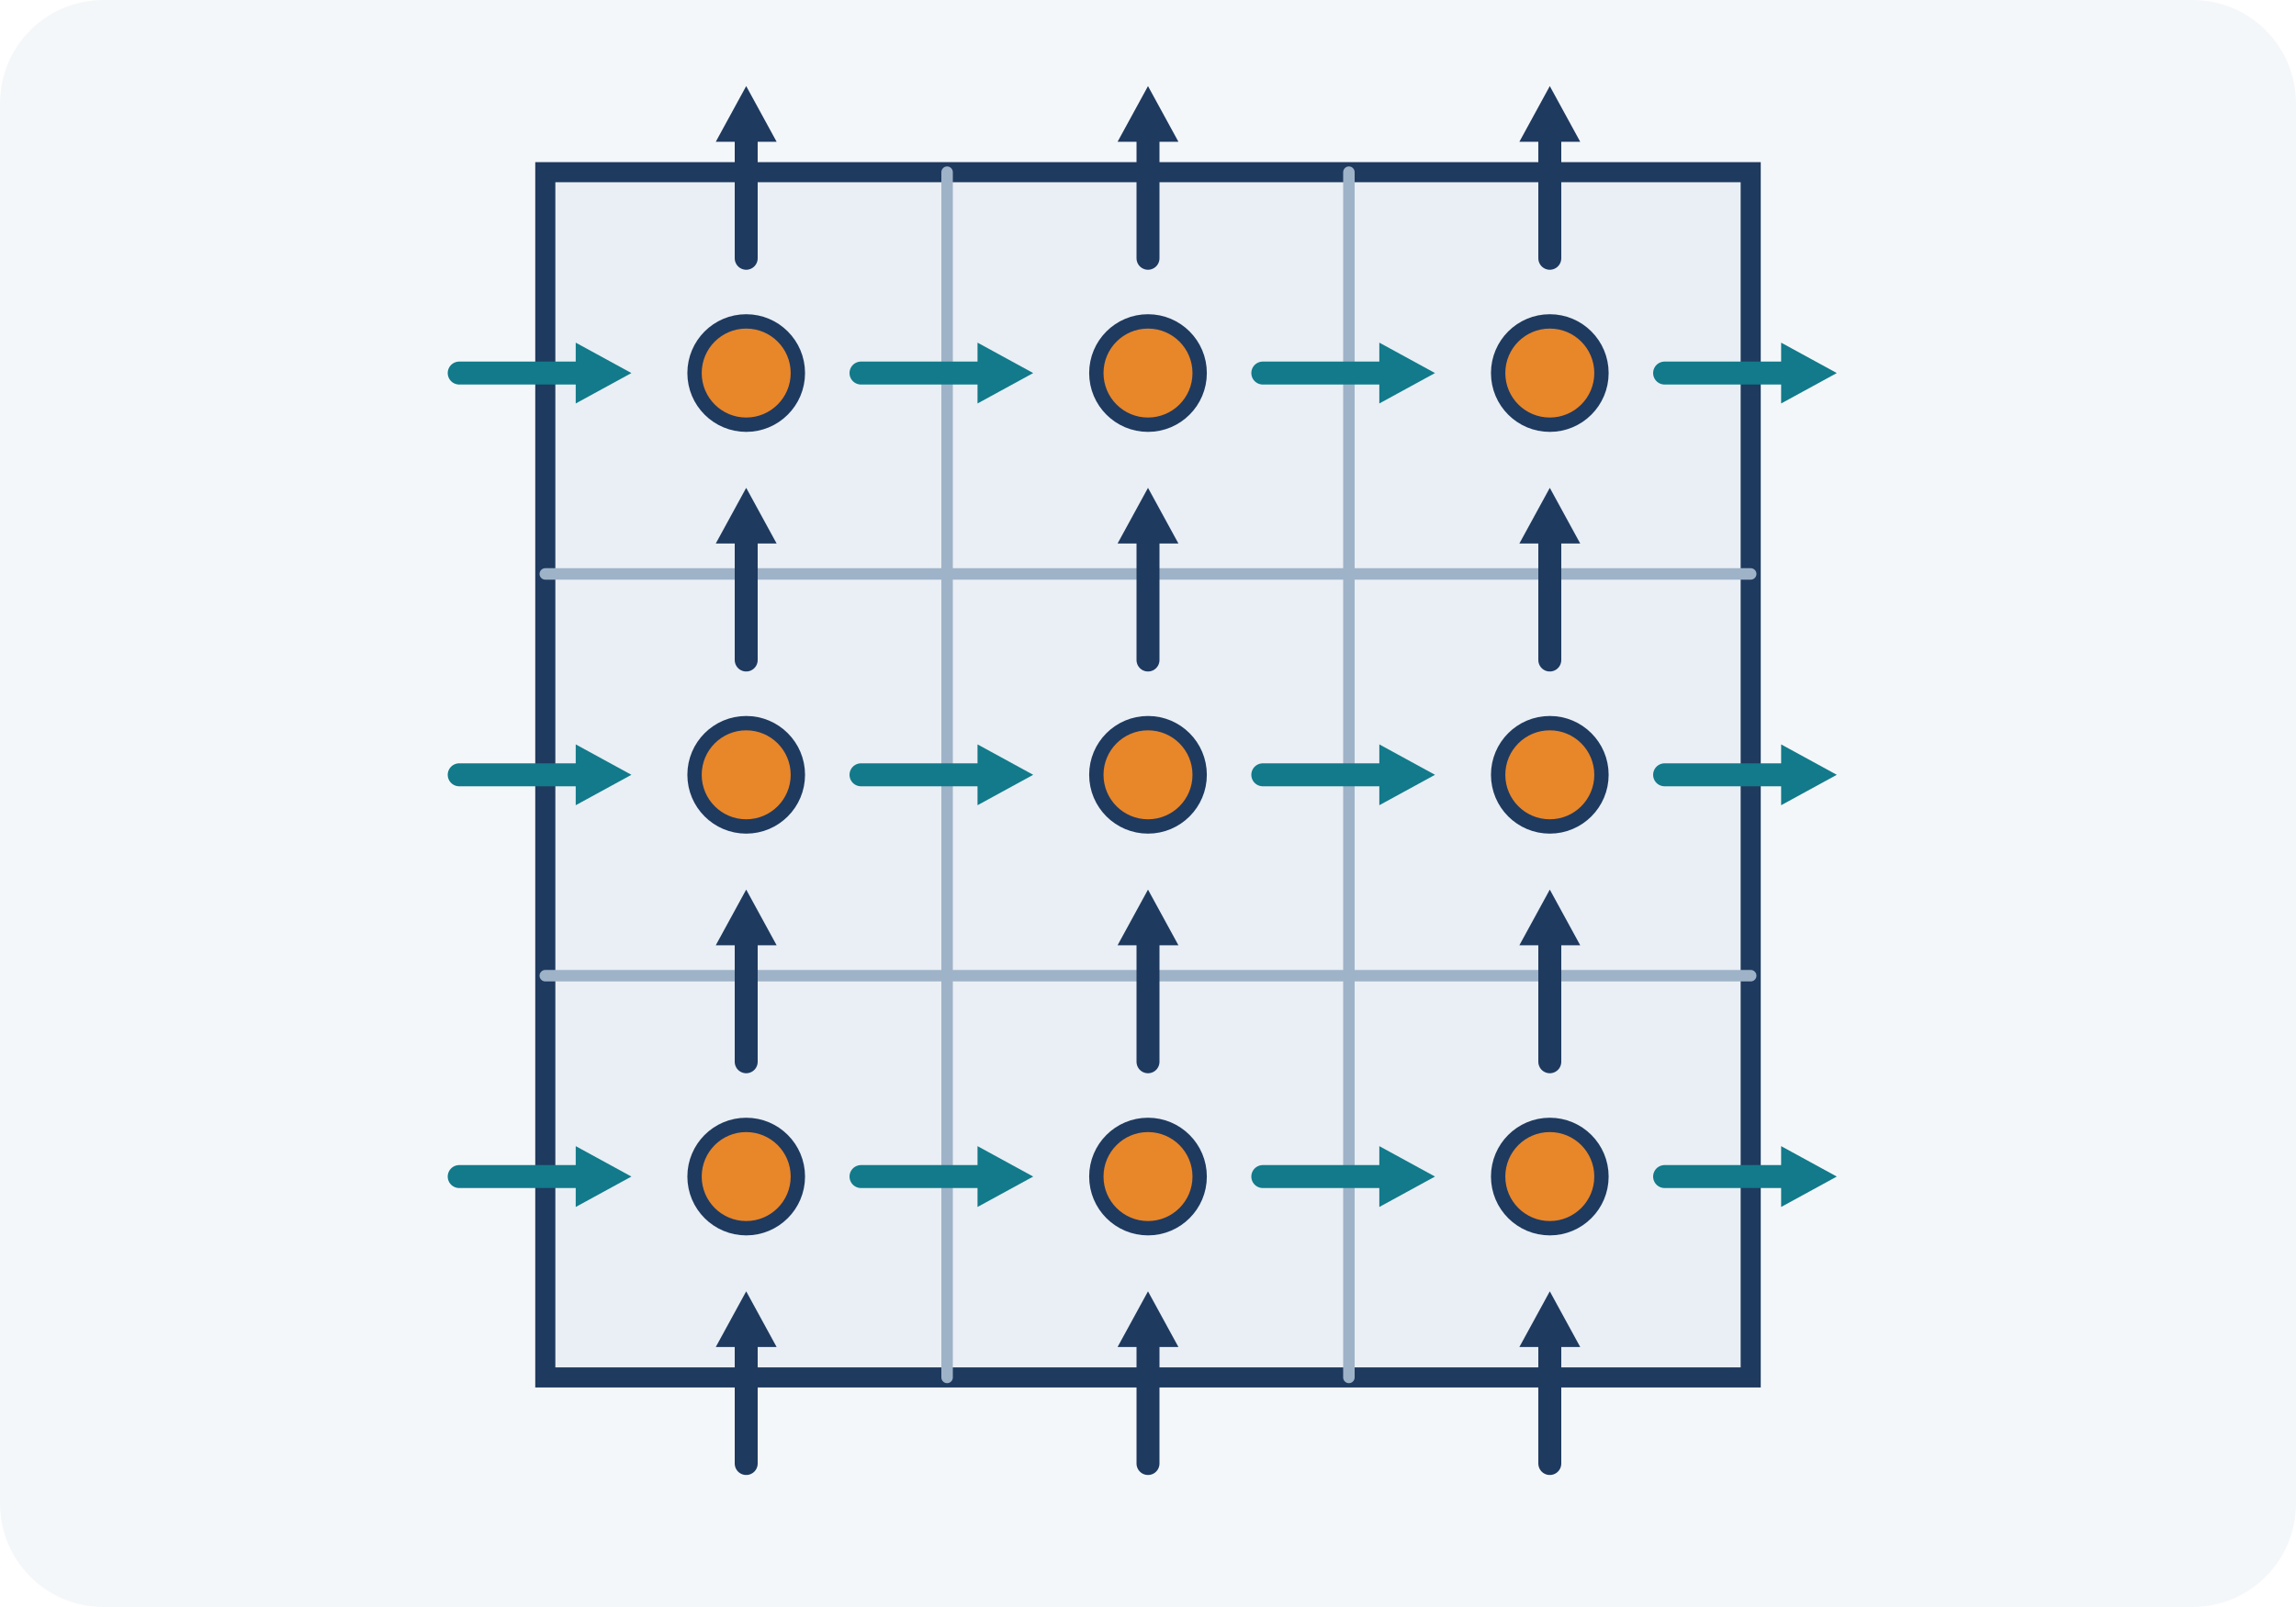
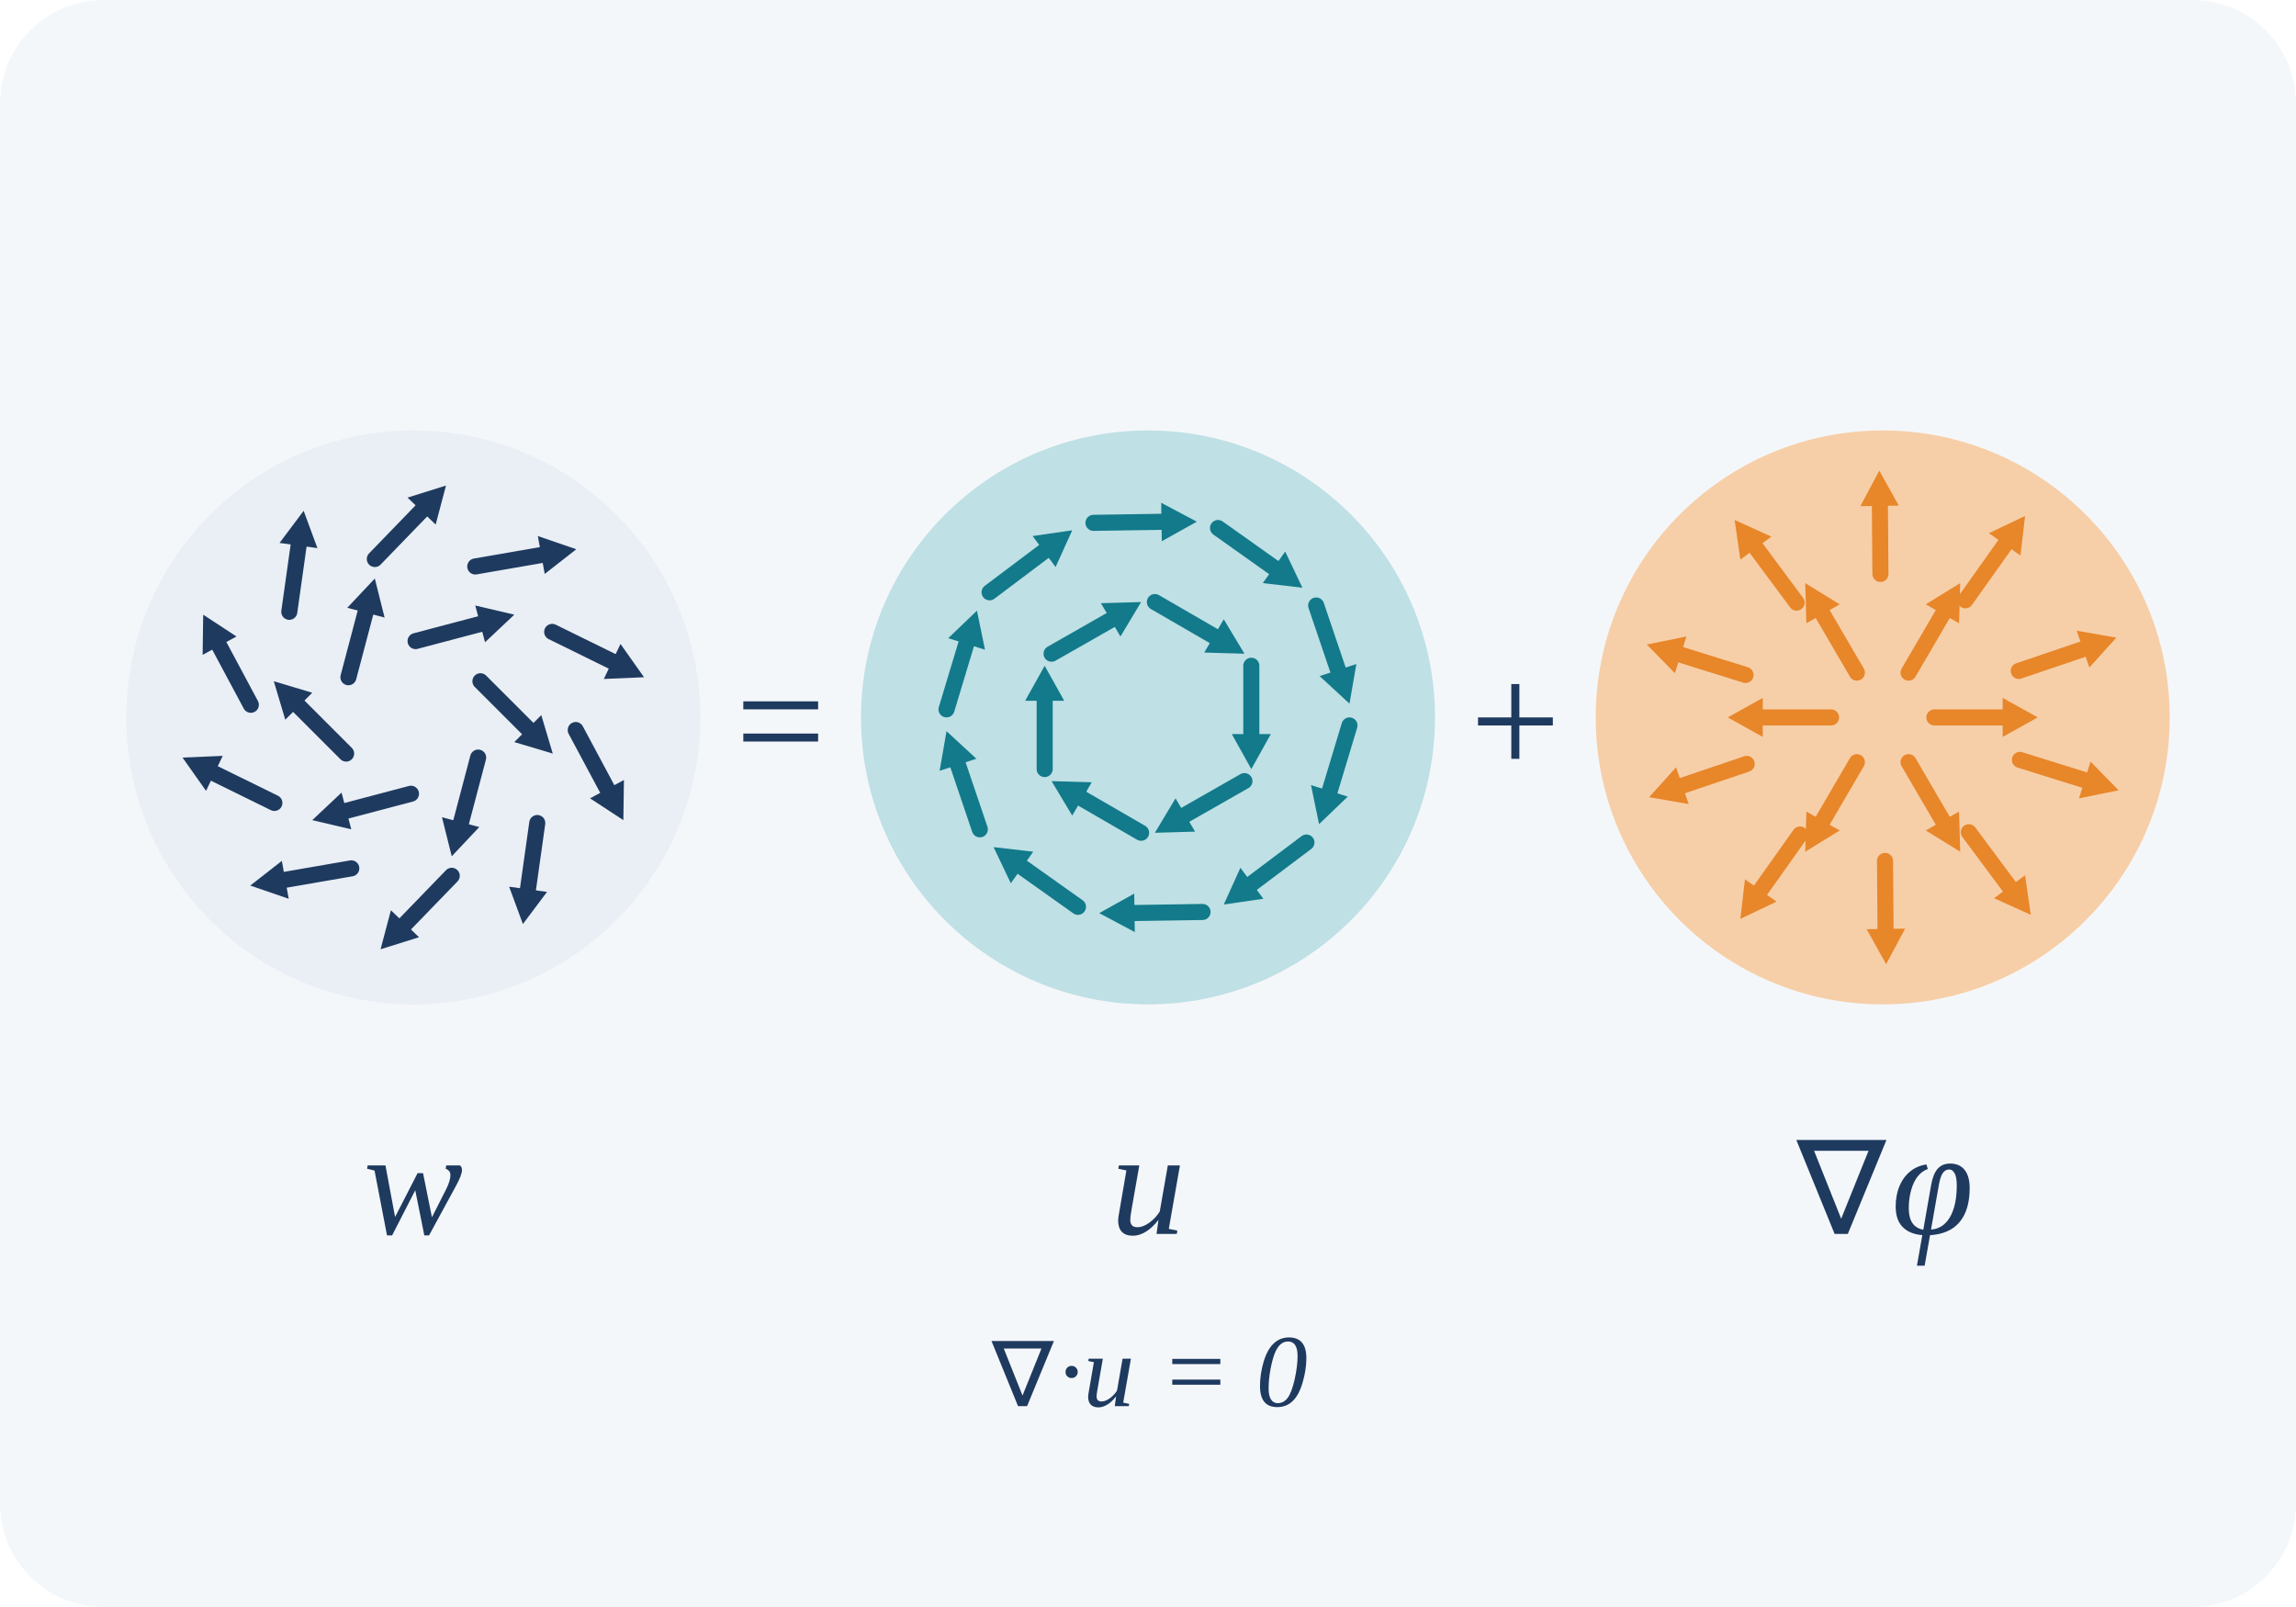
<svg xmlns="http://www.w3.org/2000/svg" viewBox="0 0 400 280" width="400" height="280">
  <rect width="400" height="280" rx="18" fill="#f4f7fa" />
-   <rect x="95.0" y="30.0" width="210.0" height="210.0" rx="0" fill="#e9eff5" stroke="#1f3a5f" stroke-width="3.5" />
-   <line x1="165.0" y1="30.0" x2="165.0" y2="240.0" stroke="#9fb3c8" stroke-width="2" stroke-linecap="round" />
-   <line x1="95.0" y1="100.0" x2="305.0" y2="100.0" stroke="#9fb3c8" stroke-width="2" stroke-linecap="round" />
-   <line x1="235.0" y1="30.0" x2="235.0" y2="240.0" stroke="#9fb3c8" stroke-width="2" stroke-linecap="round" />
-   <line x1="95.0" y1="170.0" x2="305.0" y2="170.0" stroke="#9fb3c8" stroke-width="2" stroke-linecap="round" />
-   <circle cx="130.0" cy="65.0" r="9" fill="#e8862a" stroke="#1f3a5f" stroke-width="2.5" />
-   <circle cx="130.0" cy="135.0" r="9" fill="#e8862a" stroke="#1f3a5f" stroke-width="2.5" />
-   <circle cx="130.0" cy="205.0" r="9" fill="#e8862a" stroke="#1f3a5f" stroke-width="2.5" />
-   <circle cx="200.0" cy="65.0" r="9" fill="#e8862a" stroke="#1f3a5f" stroke-width="2.5" />
-   <circle cx="200.0" cy="135.0" r="9" fill="#e8862a" stroke="#1f3a5f" stroke-width="2.5" />
-   <circle cx="200.0" cy="205.0" r="9" fill="#e8862a" stroke="#1f3a5f" stroke-width="2.5" />
-   <circle cx="270.0" cy="65.0" r="9" fill="#e8862a" stroke="#1f3a5f" stroke-width="2.5" />
-   <circle cx="270.0" cy="135.0" r="9" fill="#e8862a" stroke="#1f3a5f" stroke-width="2.5" />
-   <circle cx="270.0" cy="205.0" r="9" fill="#e8862a" stroke="#1f3a5f" stroke-width="2.5" />
-   <line x1="80.0" y1="65.0" x2="102.3" y2="65.0" stroke="#127a8a" stroke-width="4" stroke-linecap="round" />
-   <polygon points="110.0,65.0 100.3,70.3 100.3,59.7" fill="#127a8a" />
-   <line x1="80.0" y1="135.0" x2="102.3" y2="135.0" stroke="#127a8a" stroke-width="4" stroke-linecap="round" />
-   <polygon points="110.0,135.0 100.3,140.3 100.3,129.7" fill="#127a8a" />
-   <line x1="80.0" y1="205.0" x2="102.3" y2="205.0" stroke="#127a8a" stroke-width="4" stroke-linecap="round" />
-   <polygon points="110.0,205.0 100.3,210.3 100.3,199.7" fill="#127a8a" />
-   <line x1="150.0" y1="65.0" x2="172.3" y2="65.0" stroke="#127a8a" stroke-width="4" stroke-linecap="round" />
-   <polygon points="180.0,65.0 170.3,70.3 170.3,59.7" fill="#127a8a" />
-   <line x1="150.0" y1="135.0" x2="172.3" y2="135.0" stroke="#127a8a" stroke-width="4" stroke-linecap="round" />
-   <polygon points="180.0,135.0 170.3,140.3 170.3,129.7" fill="#127a8a" />
-   <line x1="150.0" y1="205.0" x2="172.3" y2="205.0" stroke="#127a8a" stroke-width="4" stroke-linecap="round" />
-   <polygon points="180.0,205.0 170.3,210.3 170.3,199.7" fill="#127a8a" />
-   <line x1="220.0" y1="65.0" x2="242.3" y2="65.0" stroke="#127a8a" stroke-width="4" stroke-linecap="round" />
-   <polygon points="250.0,65.0 240.3,70.3 240.3,59.7" fill="#127a8a" />
-   <line x1="220.0" y1="135.0" x2="242.3" y2="135.0" stroke="#127a8a" stroke-width="4" stroke-linecap="round" />
-   <polygon points="250.0,135.0 240.3,140.3 240.3,129.7" fill="#127a8a" />
-   <line x1="220.0" y1="205.0" x2="242.3" y2="205.0" stroke="#127a8a" stroke-width="4" stroke-linecap="round" />
-   <polygon points="250.0,205.0 240.3,210.3 240.3,199.7" fill="#127a8a" />
-   <line x1="290.0" y1="65.0" x2="312.3" y2="65.0" stroke="#127a8a" stroke-width="4" stroke-linecap="round" />
-   <polygon points="320.0,65.0 310.3,70.3 310.3,59.7" fill="#127a8a" />
-   <line x1="290.0" y1="135.0" x2="312.3" y2="135.0" stroke="#127a8a" stroke-width="4" stroke-linecap="round" />
-   <polygon points="320.0,135.0 310.3,140.3 310.3,129.7" fill="#127a8a" />
-   <line x1="290.0" y1="205.0" x2="312.3" y2="205.0" stroke="#127a8a" stroke-width="4" stroke-linecap="round" />
-   <polygon points="320.0,205.0 310.3,210.3 310.3,199.7" fill="#127a8a" />
-   <line x1="130.0" y1="45.0" x2="130.0" y2="22.7" stroke="#1f3a5f" stroke-width="4" stroke-linecap="round" />
-   <polygon points="130.0,15.0 135.3,24.7 124.7,24.7" fill="#1f3a5f" />
-   <line x1="130.0" y1="115.0" x2="130.0" y2="92.7" stroke="#1f3a5f" stroke-width="4" stroke-linecap="round" />
-   <polygon points="130.0,85.0 135.3,94.7 124.7,94.7" fill="#1f3a5f" />
-   <line x1="130.0" y1="185.0" x2="130.0" y2="162.7" stroke="#1f3a5f" stroke-width="4" stroke-linecap="round" />
-   <polygon points="130.0,155.0 135.3,164.7 124.7,164.7" fill="#1f3a5f" />
-   <line x1="130.0" y1="255.0" x2="130.0" y2="232.7" stroke="#1f3a5f" stroke-width="4" stroke-linecap="round" />
-   <polygon points="130.0,225.0 135.3,234.7 124.7,234.7" fill="#1f3a5f" />
-   <line x1="200.0" y1="45.0" x2="200.0" y2="22.7" stroke="#1f3a5f" stroke-width="4" stroke-linecap="round" />
-   <polygon points="200.0,15.0 205.3,24.7 194.7,24.7" fill="#1f3a5f" />
-   <line x1="200.0" y1="115.0" x2="200.0" y2="92.7" stroke="#1f3a5f" stroke-width="4" stroke-linecap="round" />
-   <polygon points="200.0,85.0 205.3,94.7 194.7,94.7" fill="#1f3a5f" />
-   <line x1="200.0" y1="185.0" x2="200.0" y2="162.7" stroke="#1f3a5f" stroke-width="4" stroke-linecap="round" />
-   <polygon points="200.0,155.0 205.3,164.7 194.7,164.7" fill="#1f3a5f" />
-   <line x1="200.0" y1="255.0" x2="200.0" y2="232.7" stroke="#1f3a5f" stroke-width="4" stroke-linecap="round" />
-   <polygon points="200.0,225.0 205.3,234.7 194.7,234.7" fill="#1f3a5f" />
-   <line x1="270.0" y1="45.0" x2="270.0" y2="22.7" stroke="#1f3a5f" stroke-width="4" stroke-linecap="round" />
-   <polygon points="270.0,15.0 275.3,24.7 264.7,24.7" fill="#1f3a5f" />
-   <line x1="270.0" y1="115.0" x2="270.0" y2="92.7" stroke="#1f3a5f" stroke-width="4" stroke-linecap="round" />
-   <polygon points="270.0,85.0 275.3,94.7 264.7,94.7" fill="#1f3a5f" />
-   <line x1="270.0" y1="185.0" x2="270.0" y2="162.7" stroke="#1f3a5f" stroke-width="4" stroke-linecap="round" />
-   <polygon points="270.0,155.0 275.3,164.7 264.7,164.7" fill="#1f3a5f" />
-   <line x1="270.0" y1="255.0" x2="270.0" y2="232.7" stroke="#1f3a5f" stroke-width="4" stroke-linecap="round" />
-   <polygon points="270.0,225.0 275.3,234.7 264.7,234.7" fill="#1f3a5f" />
+   <circle cx="72" cy="125" r="50" fill="#e9eff5" />
+   <line x1="83.7" y1="118.7" x2="92.8" y2="127.8" stroke="#1f3a5f" stroke-width="2.8" stroke-linecap="round" />
+   <polygon points="96.3,131.3 89.6,129.3 94.3,124.6" fill="#1f3a5f" />
+   <line x1="83.3" y1="132.0" x2="80.0" y2="144.5" stroke="#1f3a5f" stroke-width="2.8" stroke-linecap="round" />
+   <polygon points="78.7,149.2 77.0,142.4 83.5,144.1" fill="#1f3a5f" />
+   <line x1="71.6" y1="138.3" x2="59.1" y2="141.6" stroke="#1f3a5f" stroke-width="2.8" stroke-linecap="round" />
+   <polygon points="54.4,142.9 59.5,138.1 61.2,144.5" fill="#1f3a5f" />
+   <line x1="60.3" y1="131.3" x2="51.2" y2="122.2" stroke="#1f3a5f" stroke-width="2.8" stroke-linecap="round" />
+   <polygon points="47.7,118.7 54.4,120.7 49.7,125.4" fill="#1f3a5f" />
+   <line x1="60.7" y1="118.0" x2="64.0" y2="105.5" stroke="#1f3a5f" stroke-width="2.8" stroke-linecap="round" />
+   <polygon points="65.3,100.8 67.0,107.6 60.5,105.9" fill="#1f3a5f" />
+   <line x1="72.4" y1="111.7" x2="84.9" y2="108.4" stroke="#1f3a5f" stroke-width="2.8" stroke-linecap="round" />
+   <polygon points="89.6,107.1 84.5,111.9 82.8,105.5" fill="#1f3a5f" />
+   <line x1="100.3" y1="127.2" x2="106.4" y2="138.6" stroke="#1f3a5f" stroke-width="2.8" stroke-linecap="round" />
+   <polygon points="108.6,142.9 102.8,139.1 108.7,135.9" fill="#1f3a5f" />
+   <line x1="93.6" y1="143.4" x2="91.8" y2="156.2" stroke="#1f3a5f" stroke-width="2.8" stroke-linecap="round" />
+   <polygon points="91.1,161.0 88.7,154.5 95.3,155.4" fill="#1f3a5f" />
+   <line x1="78.7" y1="152.6" x2="69.7" y2="161.9" stroke="#1f3a5f" stroke-width="2.8" stroke-linecap="round" />
+   <polygon points="66.3,165.4 68.1,158.6 73.0,163.3" fill="#1f3a5f" />
+   <line x1="61.2" y1="151.3" x2="48.5" y2="153.5" stroke="#1f3a5f" stroke-width="2.8" stroke-linecap="round" />
+   <polygon points="43.6,154.3 49.1,150.0 50.3,156.6" fill="#1f3a5f" />
+   <line x1="47.8" y1="139.9" x2="36.2" y2="134.2" stroke="#1f3a5f" stroke-width="2.8" stroke-linecap="round" />
+   <polygon points="31.8,132.0 38.8,131.7 35.9,137.8" fill="#1f3a5f" />
+   <line x1="43.7" y1="122.8" x2="37.6" y2="111.4" stroke="#1f3a5f" stroke-width="2.8" stroke-linecap="round" />
+   <polygon points="35.4,107.1 41.2,110.9 35.3,114.1" fill="#1f3a5f" />
+   <line x1="50.4" y1="106.6" x2="52.2" y2="93.8" stroke="#1f3a5f" stroke-width="2.8" stroke-linecap="round" />
+   <polygon points="52.9,89.0 55.3,95.5 48.7,94.6" fill="#1f3a5f" />
+   <line x1="65.3" y1="97.4" x2="74.3" y2="88.1" stroke="#1f3a5f" stroke-width="2.8" stroke-linecap="round" />
+   <polygon points="77.7,84.6 75.9,91.4 71.0,86.7" fill="#1f3a5f" />
+   <line x1="82.8" y1="98.7" x2="95.5" y2="96.5" stroke="#1f3a5f" stroke-width="2.8" stroke-linecap="round" />
+   <polygon points="100.4,95.7 94.9,100.0 93.7,93.4" fill="#1f3a5f" />
+   <line x1="96.2" y1="110.1" x2="107.8" y2="115.8" stroke="#1f3a5f" stroke-width="2.8" stroke-linecap="round" />
+   <polygon points="112.2,118.0 105.2,118.3 108.1,112.2" fill="#1f3a5f" />
+   <circle cx="200" cy="125" r="50" fill="#bfe0e5" />
+   <line x1="218.0" y1="116.0" x2="218.0" y2="129.1" stroke="#127a8a" stroke-width="2.8" stroke-linecap="round" />
+   <polygon points="218.0,134.0 214.6,127.9 221.4,127.9" fill="#127a8a" />
+   <line x1="216.8" y1="136.1" x2="205.4" y2="142.6" stroke="#127a8a" stroke-width="2.8" stroke-linecap="round" />
+   <polygon points="201.2,145.1 204.8,139.1 208.2,144.9" fill="#127a8a" />
+   <line x1="198.8" y1="145.1" x2="187.4" y2="138.5" stroke="#127a8a" stroke-width="2.8" stroke-linecap="round" />
+   <polygon points="183.2,136.1 190.2,136.3 186.8,142.1" fill="#127a8a" />
+   <line x1="182.0" y1="134.0" x2="182.0" y2="120.9" stroke="#127a8a" stroke-width="2.8" stroke-linecap="round" />
+   <polygon points="182.0,116.0 185.4,122.1 178.6,122.1" fill="#127a8a" />
+   <line x1="183.2" y1="113.9" x2="194.6" y2="107.4" stroke="#127a8a" stroke-width="2.8" stroke-linecap="round" />
+   <polygon points="198.8,104.9 195.2,110.9 191.8,105.1" fill="#127a8a" />
+   <line x1="201.2" y1="104.9" x2="212.6" y2="111.5" stroke="#127a8a" stroke-width="2.8" stroke-linecap="round" />
+   <polygon points="216.8,113.9 209.8,113.7 213.2,107.9" fill="#127a8a" />
+   <line x1="235.1" y1="126.4" x2="231.3" y2="139.0" stroke="#127a8a" stroke-width="2.8" stroke-linecap="round" />
+   <polygon points="229.8,143.6 228.4,136.8 234.8,138.8" fill="#127a8a" />
+   <line x1="227.6" y1="146.8" x2="217.1" y2="154.7" stroke="#127a8a" stroke-width="2.8" stroke-linecap="round" />
+   <polygon points="213.2,157.6 216.1,151.2 220.1,156.6" fill="#127a8a" />
+   <line x1="209.5" y1="158.9" x2="196.4" y2="159.1" stroke="#127a8a" stroke-width="2.8" stroke-linecap="round" />
+   <polygon points="191.5,159.1 197.6,155.7 197.7,162.4" fill="#127a8a" />
+   <line x1="187.8" y1="158.0" x2="177.1" y2="150.4" stroke="#127a8a" stroke-width="2.8" stroke-linecap="round" />
+   <polygon points="173.1,147.6 180.0,148.4 176.1,153.9" fill="#127a8a" />
+   <line x1="170.7" y1="144.5" x2="166.5" y2="132.1" stroke="#127a8a" stroke-width="2.8" stroke-linecap="round" />
+   <polygon points="164.9,127.4 170.1,132.2 163.7,134.3" fill="#127a8a" />
+   <line x1="164.9" y1="123.6" x2="168.7" y2="111.0" stroke="#127a8a" stroke-width="2.8" stroke-linecap="round" />
+   <polygon points="170.2,106.4 171.6,113.2 165.2,111.2" fill="#127a8a" />
+   <line x1="172.4" y1="103.2" x2="182.9" y2="95.3" stroke="#127a8a" stroke-width="2.8" stroke-linecap="round" />
+   <polygon points="186.8,92.4 183.9,98.8 179.9,93.4" fill="#127a8a" />
+   <line x1="190.5" y1="91.1" x2="203.6" y2="90.9" stroke="#127a8a" stroke-width="2.8" stroke-linecap="round" />
+   <polygon points="208.5,90.9 202.4,94.3 202.3,87.6" fill="#127a8a" />
+   <line x1="212.2" y1="92.0" x2="222.9" y2="99.6" stroke="#127a8a" stroke-width="2.8" stroke-linecap="round" />
+   <polygon points="226.9,102.4 220.0,101.6 223.9,96.1" fill="#127a8a" />
+   <line x1="229.3" y1="105.5" x2="233.5" y2="117.9" stroke="#127a8a" stroke-width="2.8" stroke-linecap="round" />
+   <polygon points="235.1,122.6 229.9,117.8 236.3,115.7" fill="#127a8a" />
+   <circle cx="328" cy="125" r="50" fill="#f6cfa8" />
+   <line x1="337.0" y1="125.0" x2="350.1" y2="125.0" stroke="#e8862a" stroke-width="2.8" stroke-linecap="round" />
+   <polygon points="355.0,125.0 348.9,128.4 348.9,121.6" fill="#e8862a" />
+   <line x1="332.5" y1="132.8" x2="339.1" y2="144.1" stroke="#e8862a" stroke-width="2.8" stroke-linecap="round" />
+   <polygon points="341.5,148.4 335.5,144.7 341.3,141.4" fill="#e8862a" />
+   <line x1="323.5" y1="132.8" x2="316.9" y2="144.1" stroke="#e8862a" stroke-width="2.8" stroke-linecap="round" />
+   <polygon points="314.5,148.4 314.7,141.4 320.5,144.7" fill="#e8862a" />
+   <line x1="319.0" y1="125.0" x2="305.9" y2="125.0" stroke="#e8862a" stroke-width="2.8" stroke-linecap="round" />
+   <polygon points="301.0,125.0 307.1,121.6 307.1,128.4" fill="#e8862a" />
+   <line x1="323.5" y1="117.2" x2="316.9" y2="105.9" stroke="#e8862a" stroke-width="2.8" stroke-linecap="round" />
+   <polygon points="314.5,101.6 320.5,105.3 314.7,108.6" fill="#e8862a" />
+   <line x1="332.5" y1="117.2" x2="339.1" y2="105.9" stroke="#e8862a" stroke-width="2.8" stroke-linecap="round" />
+   <polygon points="341.5,101.6 341.3,108.6 335.5,105.3" fill="#e8862a" />
+   <line x1="351.9" y1="132.4" x2="364.4" y2="136.3" stroke="#e8862a" stroke-width="2.8" stroke-linecap="round" />
+   <polygon points="369.1,137.7 362.2,139.1 364.2,132.7" fill="#e8862a" />
+   <line x1="343.0" y1="145.0" x2="350.8" y2="155.5" stroke="#e8862a" stroke-width="2.8" stroke-linecap="round" />
+   <polygon points="353.8,159.4 347.4,156.5 352.8,152.5" fill="#e8862a" />
+   <line x1="328.4" y1="150.0" x2="328.5" y2="163.1" stroke="#e8862a" stroke-width="2.8" stroke-linecap="round" />
+   <polygon points="328.6,168.0 325.2,161.9 331.9,161.8" fill="#e8862a" />
+   <line x1="313.6" y1="145.4" x2="306.0" y2="156.1" stroke="#e8862a" stroke-width="2.8" stroke-linecap="round" />
+   <polygon points="303.2,160.1 304.0,153.2 309.5,157.1" fill="#e8862a" />
+   <line x1="304.3" y1="133.1" x2="291.9" y2="137.3" stroke="#e8862a" stroke-width="2.8" stroke-linecap="round" />
+   <polygon points="287.3,138.9 292.0,133.7 294.2,140.1" fill="#e8862a" />
+   <line x1="304.1" y1="117.6" x2="291.6" y2="113.7" stroke="#e8862a" stroke-width="2.8" stroke-linecap="round" />
+   <polygon points="286.9,112.3 293.8,110.9 291.8,117.3" fill="#e8862a" />
+   <line x1="313.0" y1="105.0" x2="305.2" y2="94.5" stroke="#e8862a" stroke-width="2.8" stroke-linecap="round" />
+   <polygon points="302.2,90.6 308.6,93.5 303.2,97.5" fill="#e8862a" />
+   <line x1="327.6" y1="100.0" x2="327.5" y2="86.9" stroke="#e8862a" stroke-width="2.8" stroke-linecap="round" />
+   <polygon points="327.4,82.0 330.8,88.1 324.1,88.2" fill="#e8862a" />
+   <line x1="342.4" y1="104.6" x2="350.0" y2="93.9" stroke="#e8862a" stroke-width="2.8" stroke-linecap="round" />
+   <polygon points="352.8,89.9 352.0,96.8 346.5,92.9" fill="#e8862a" />
+   <line x1="351.7" y1="116.9" x2="364.1" y2="112.7" stroke="#e8862a" stroke-width="2.8" stroke-linecap="round" />
+   <polygon points="368.7,111.1 364.0,116.3 361.8,109.9" fill="#e8862a" />
+   <text x="136" y="135" font-family="STIX Two Text, Times New Roman, Times, serif" font-size="28" fill="#1f3a5f" text-anchor="middle">=</text>
+   <text x="264" y="135" font-family="STIX Two Text, Times New Roman, Times, serif" font-size="28" fill="#1f3a5f" text-anchor="middle">+</text>
+   <text x="72" y="215" font-family="STIX Two Text, Times New Roman, Times, serif" font-size="26" font-style="italic" fill="#1f3a5f" text-anchor="middle">w</text>
+   <text x="200" y="215" font-family="STIX Two Text, Times New Roman, Times, serif" font-size="26" font-style="italic" fill="#1f3a5f" text-anchor="middle">u</text>
+   <text x="328" y="215" font-family="STIX Two Text, Times New Roman, Times, serif" font-size="26" font-style="italic" fill="#1f3a5f" text-anchor="middle">∇φ</text>
+   <text x="200" y="245" font-family="STIX Two Text, Times New Roman, Times, serif" font-size="18" font-style="italic" fill="#1f3a5f" text-anchor="middle">∇·u = 0</text>
</svg>
